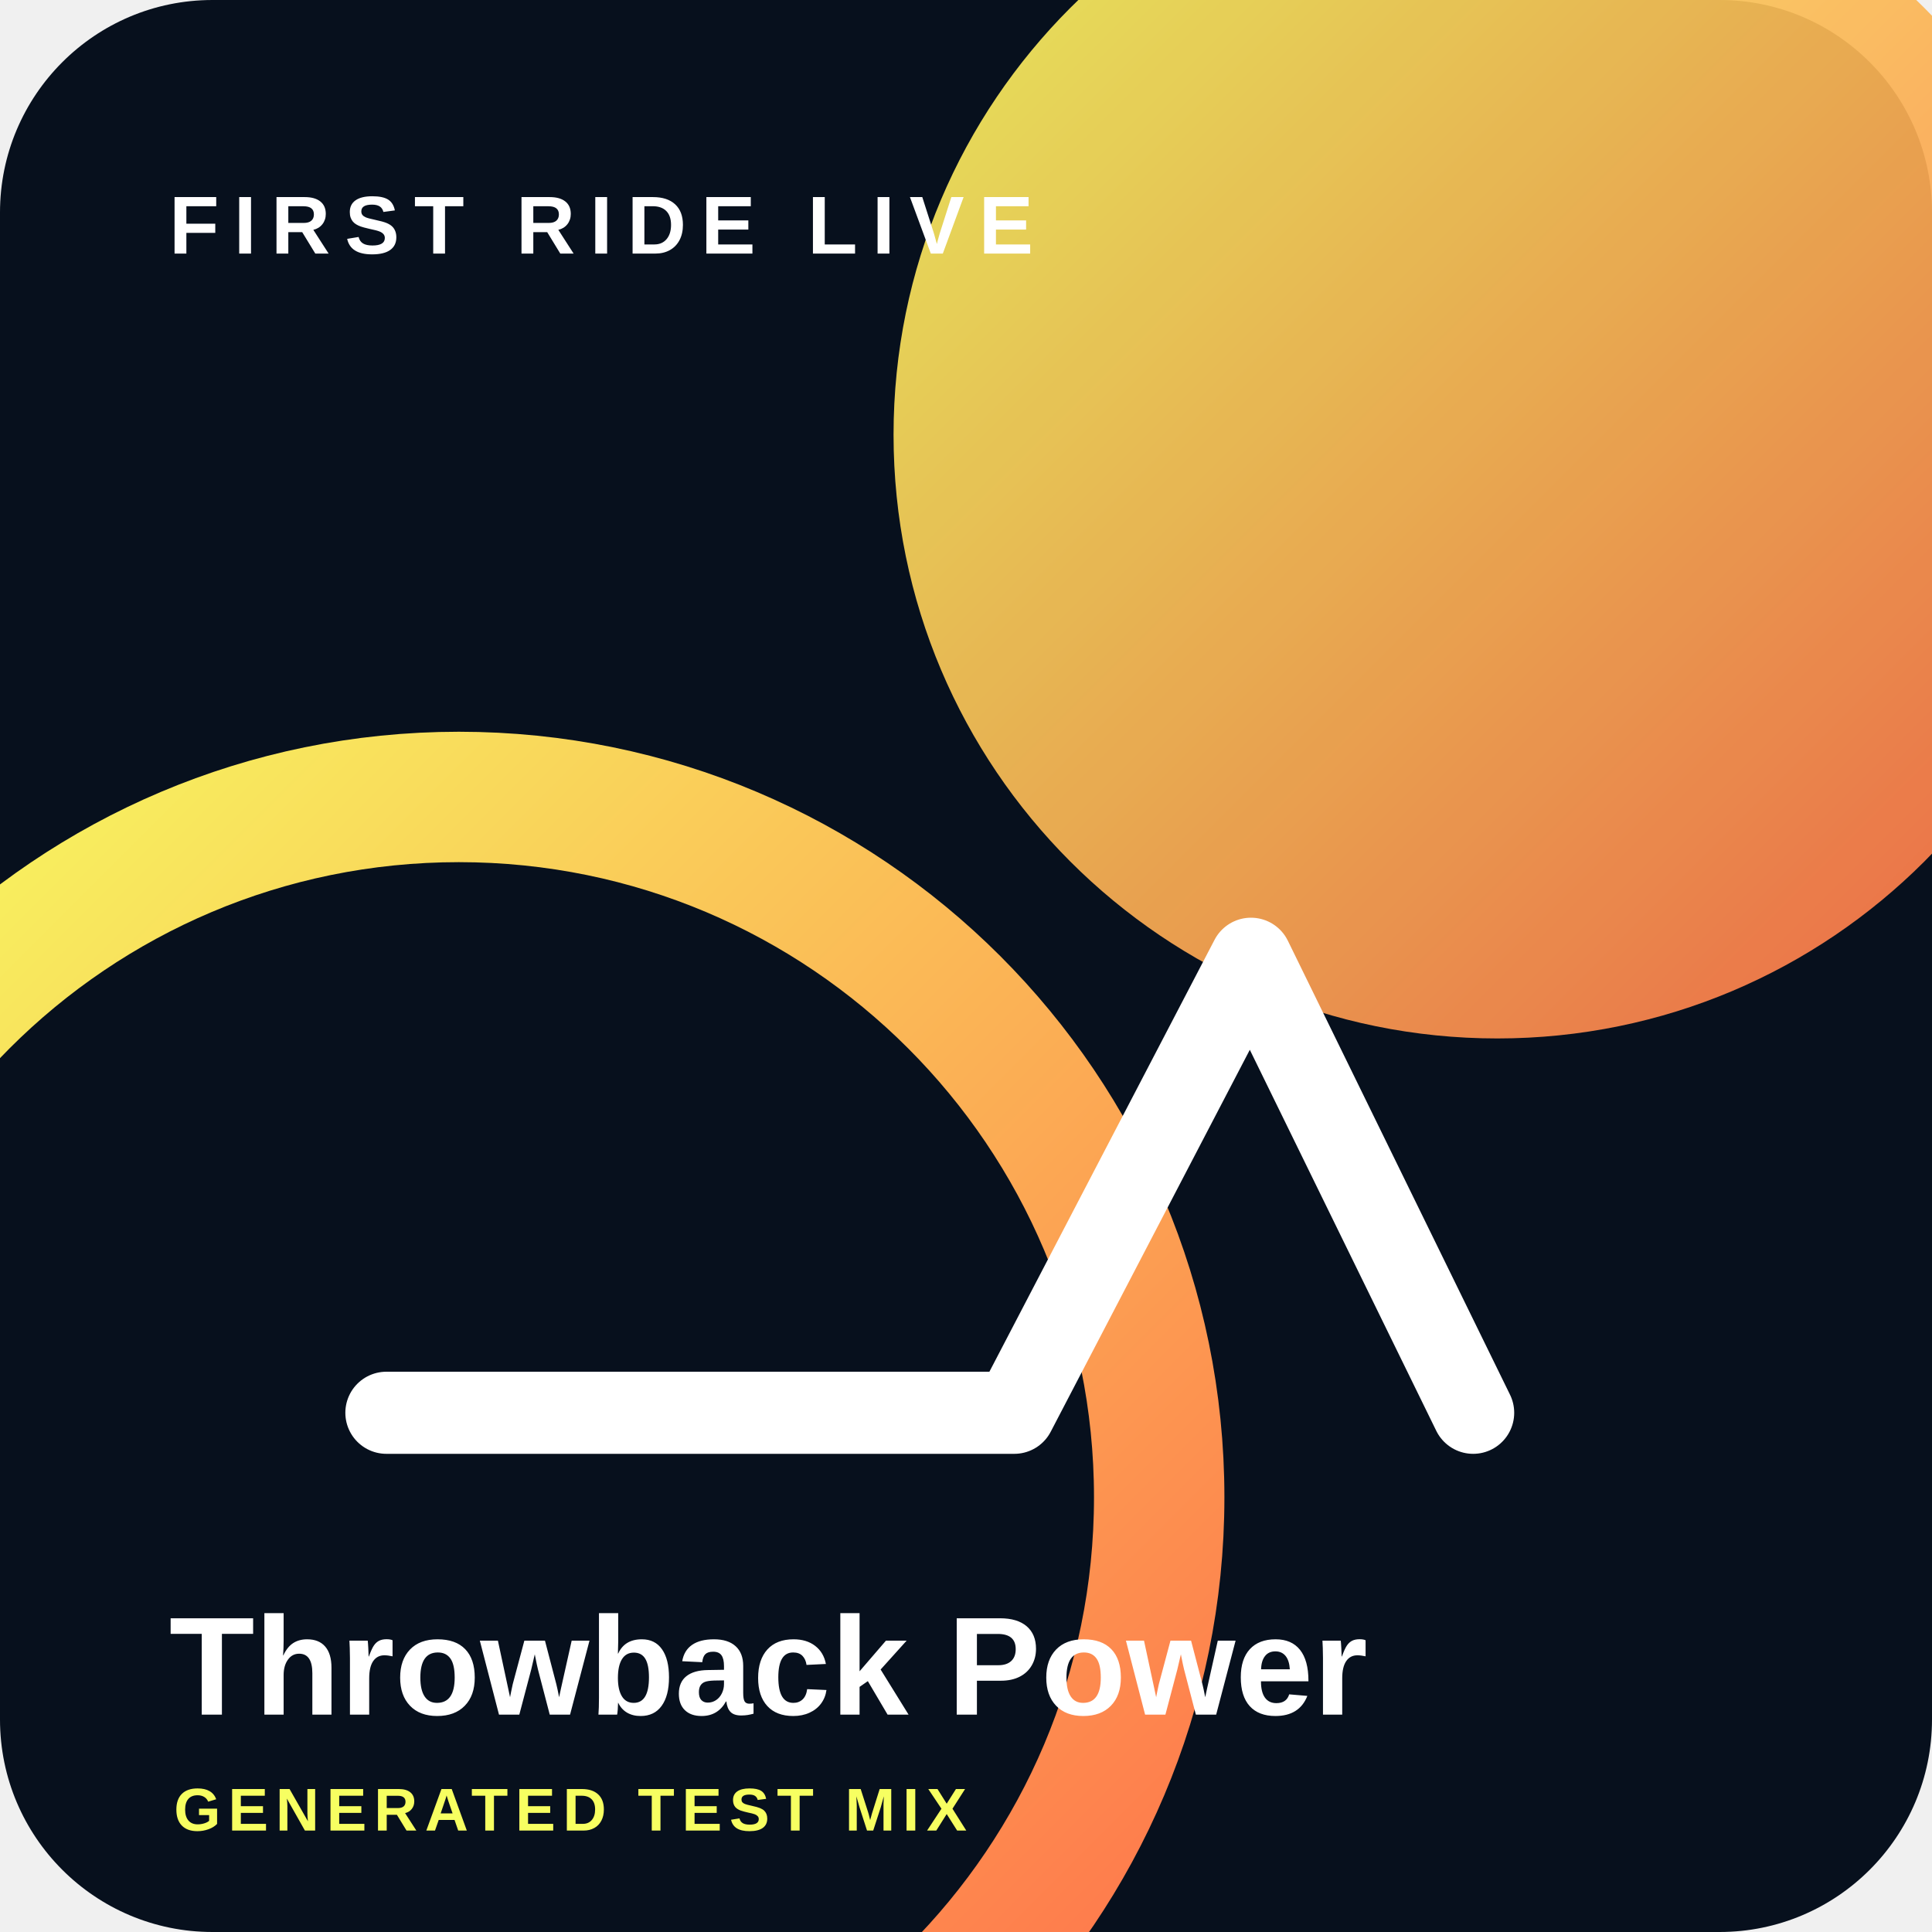
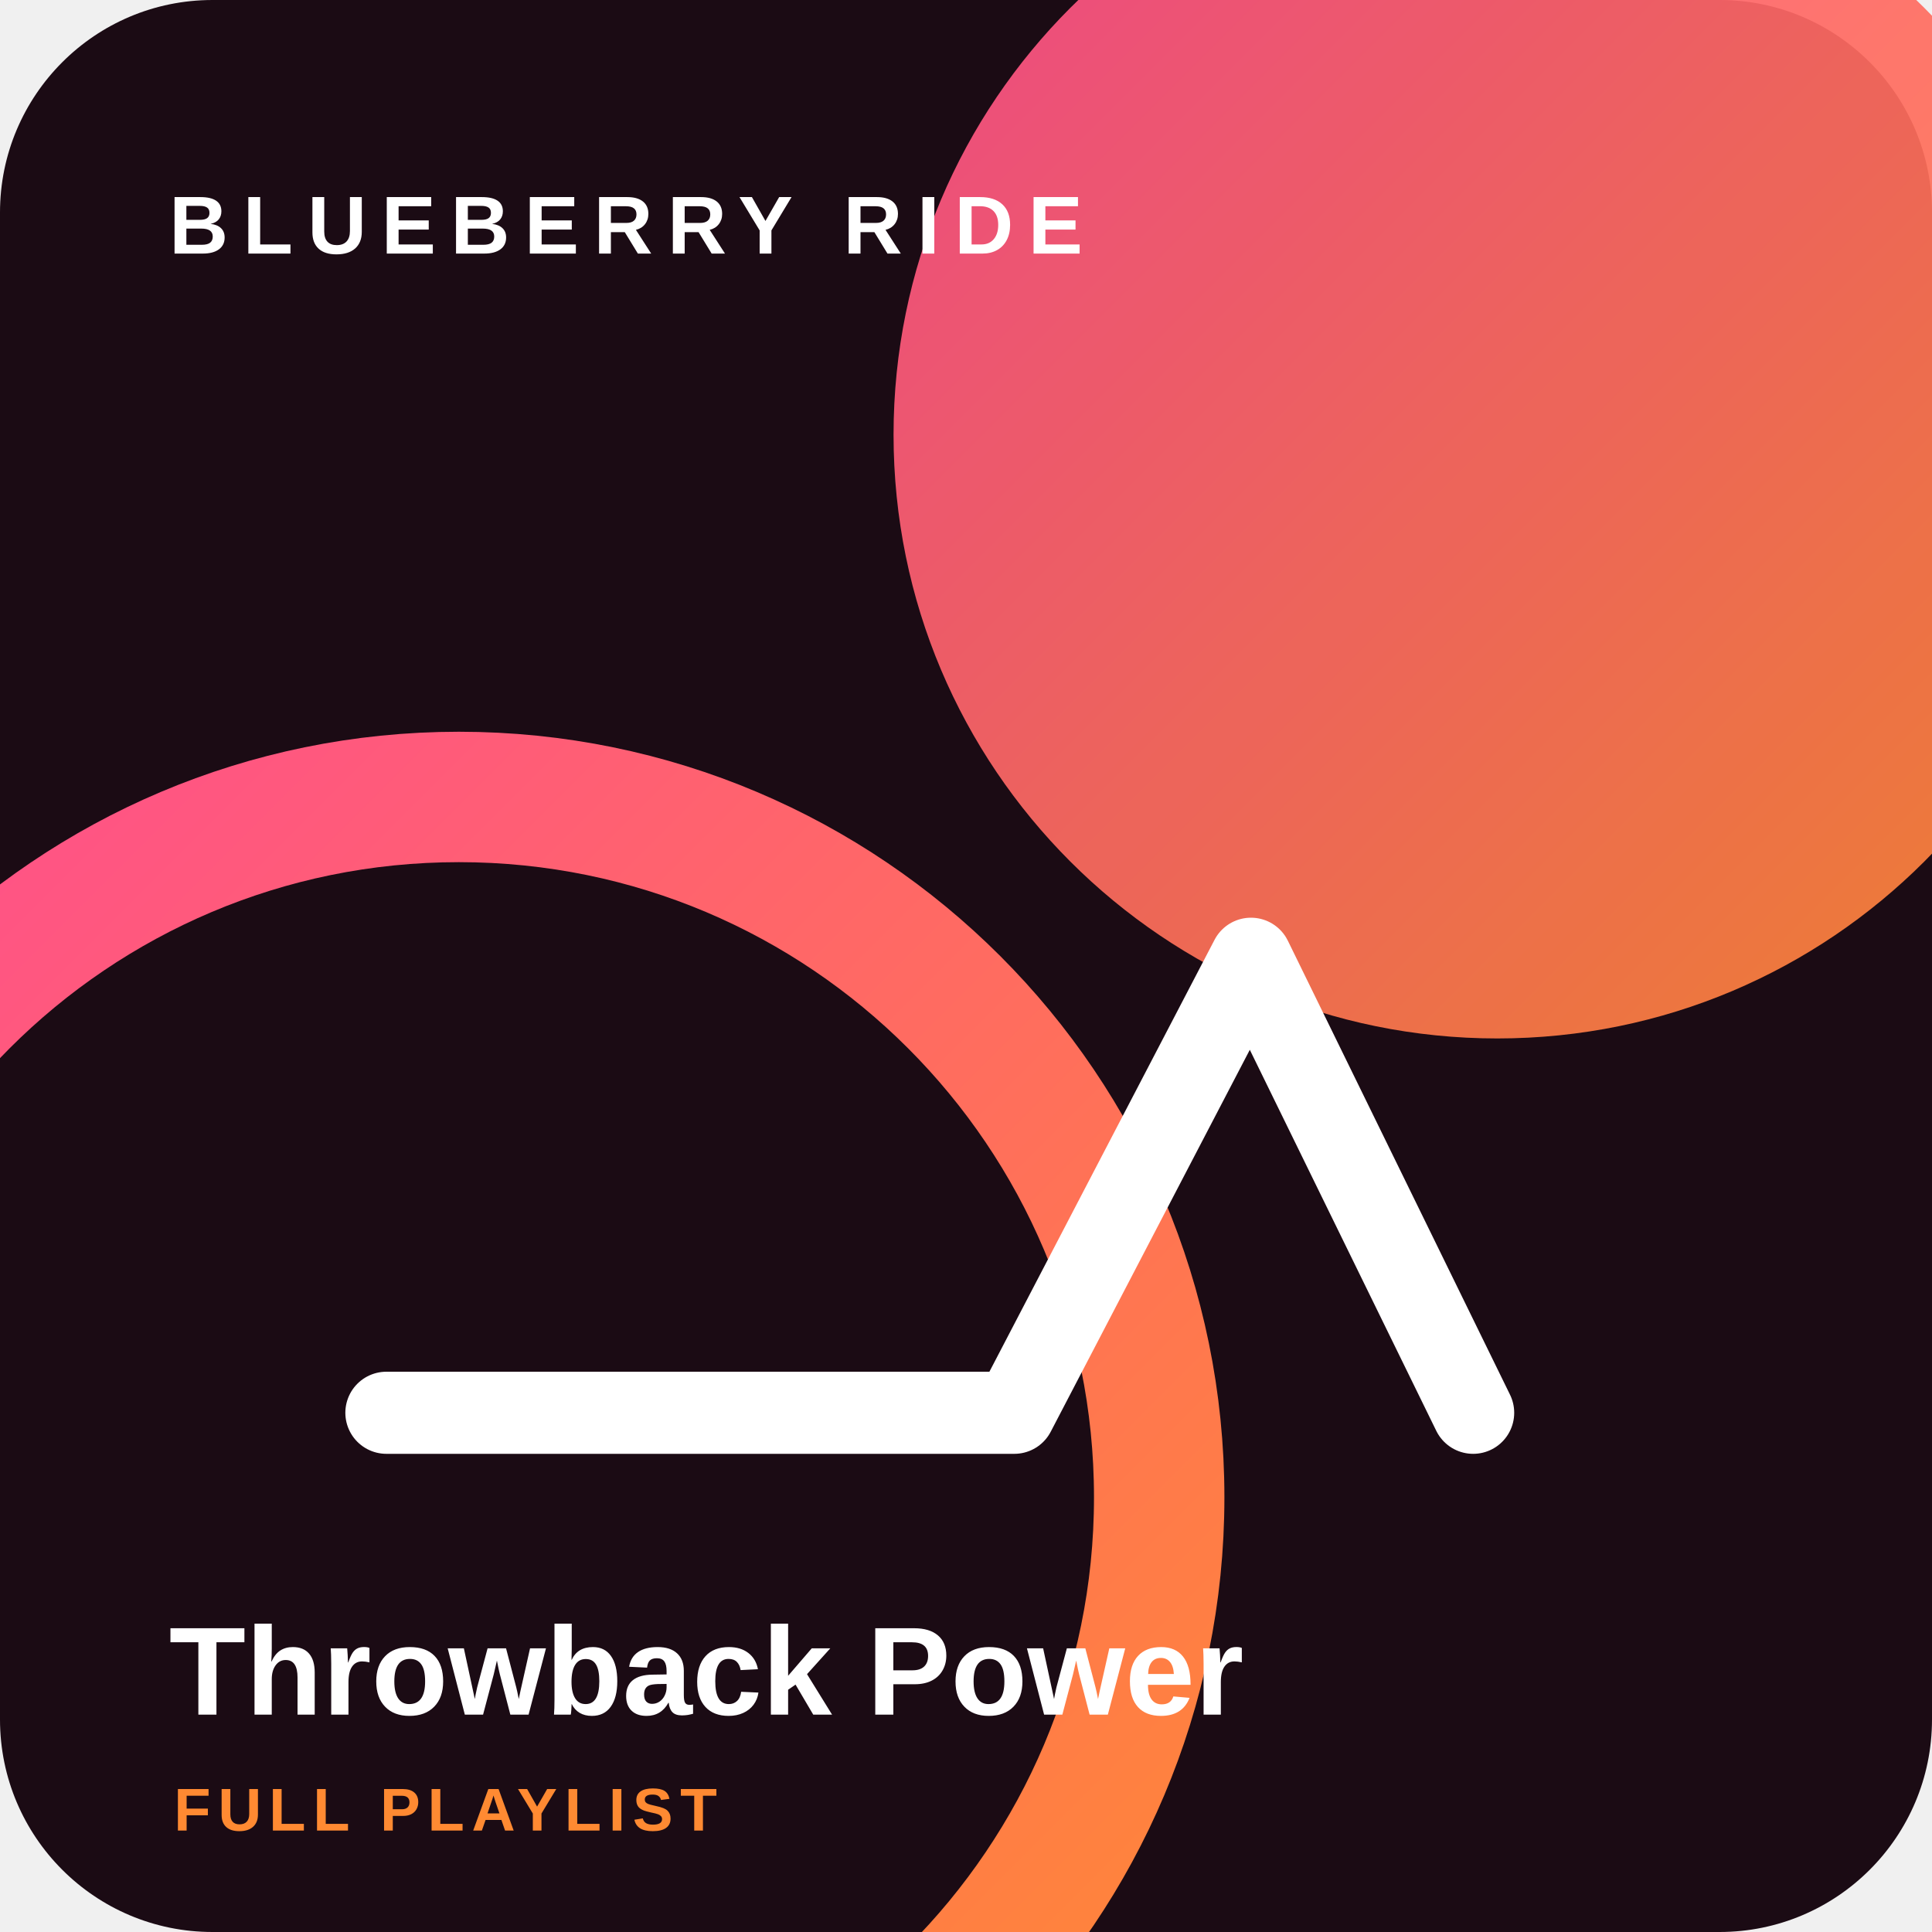
<svg xmlns="http://www.w3.org/2000/svg" viewBox="0 0 800 800">
  <defs>
    <linearGradient id="g" x2="1" y2="1">
-       <stop stop-color="#f7ff61" />
-       <stop offset="1" stop-color="#ff6b4a" />
+       <stop stop-color="#ff4d8f" />
+       <stop offset="1" stop-color="#ff8a32" />
    </linearGradient>
  </defs>
-   <rect width="800" height="800" rx="88" fill="#07101d" />
+   <rect width="800" height="800" rx="88" fill="#1b0b14" />
  <circle cx="620" cy="180" r="250" fill="url(#g)" opacity=".92" />
  <circle cx="190" cy="620" r="290" fill="none" stroke="url(#g)" stroke-width="54" />
  <path d="M160 585h260l98-188 92 188" fill="none" stroke="#fff" stroke-width="34" stroke-linecap="round" stroke-linejoin="round" />
-   <text x="70" y="105" fill="#fff" font-family="Arial,sans-serif" font-size="34" font-weight="700" letter-spacing="6">FIRST RIDE LIVE</text>
-   <text x="70" y="710" fill="#fff" font-family="Arial,sans-serif" font-size="58" font-weight="800">Throwback Power</text>
-   <text x="72" y="758" fill="#f7ff61" font-family="Arial,sans-serif" font-size="25" font-weight="700" letter-spacing="3">GENERATED TEST MIX</text>
+   <text x="70" y="105" fill="#fff" font-family="Arial,sans-serif" font-size="34" font-weight="700" letter-spacing="6">BLUEBERRY RIDE</text>
+   <text x="70" y="710" fill="#fff" font-family="Arial,sans-serif" font-size="52" font-weight="800">Throwback Power</text>
+   <text x="72" y="758" fill="#ff8a32" font-family="Arial,sans-serif" font-size="25" font-weight="700" letter-spacing="3">FULL PLAYLIST</text>
</svg>
